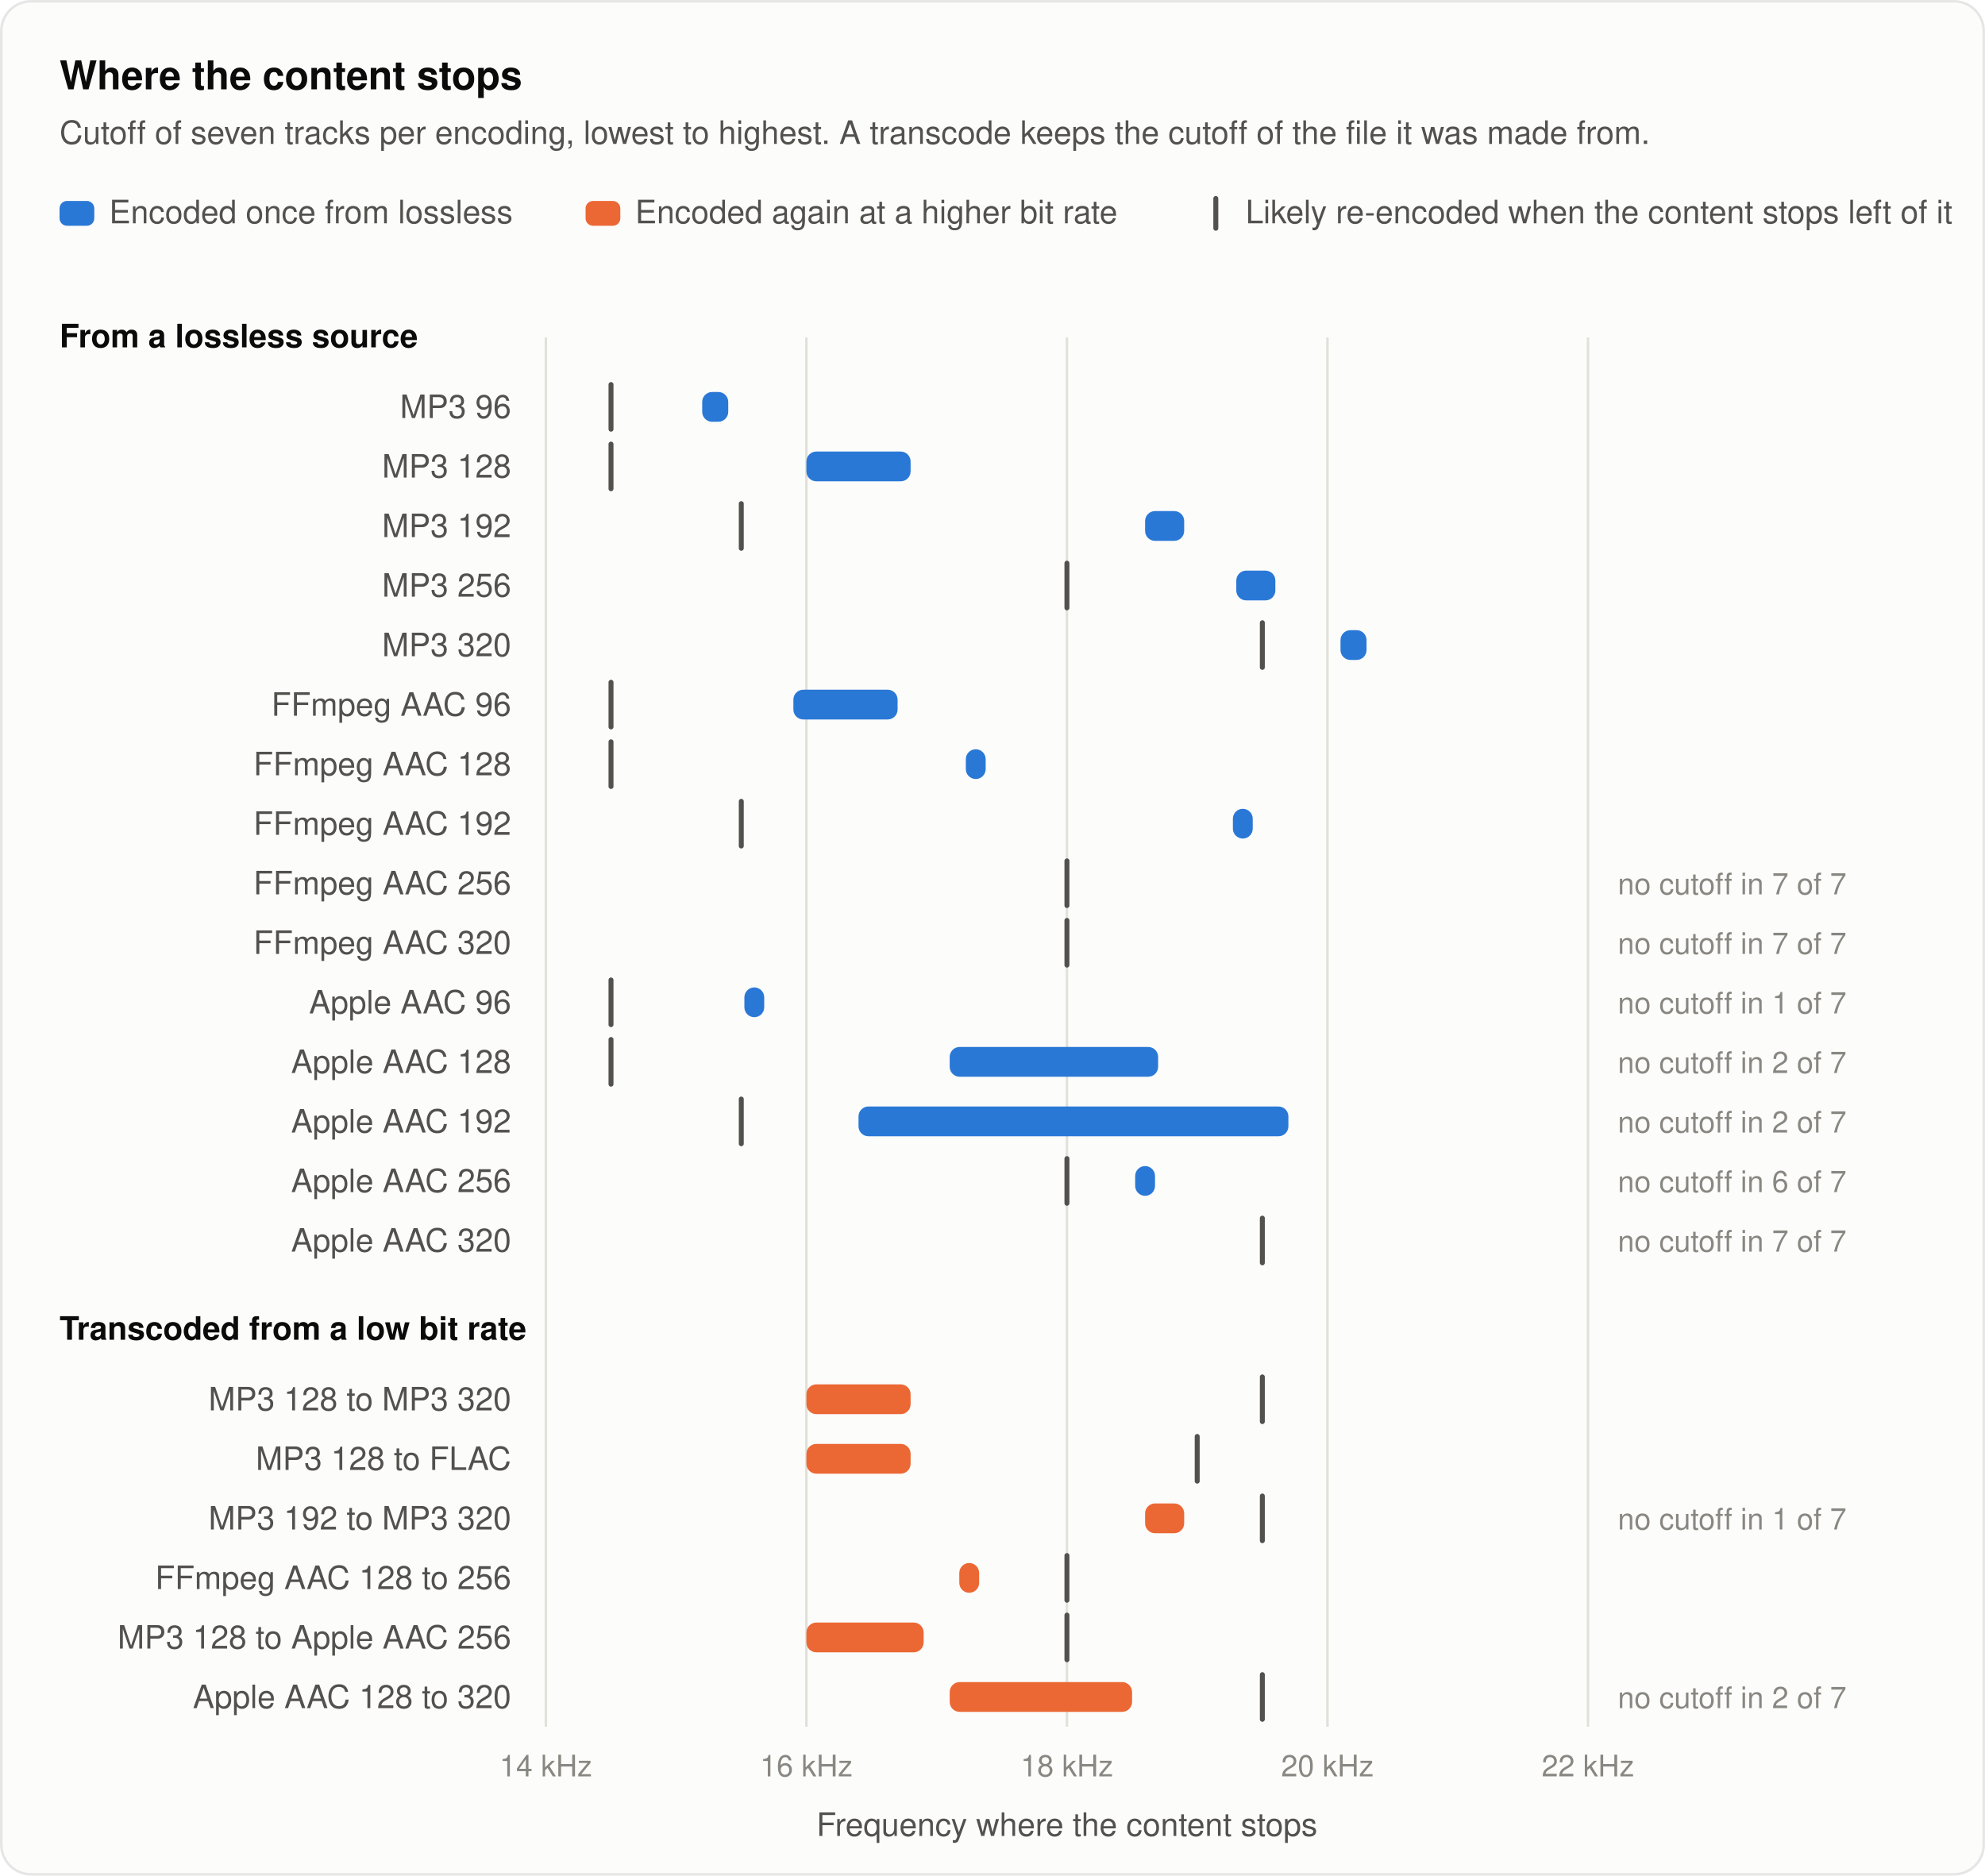
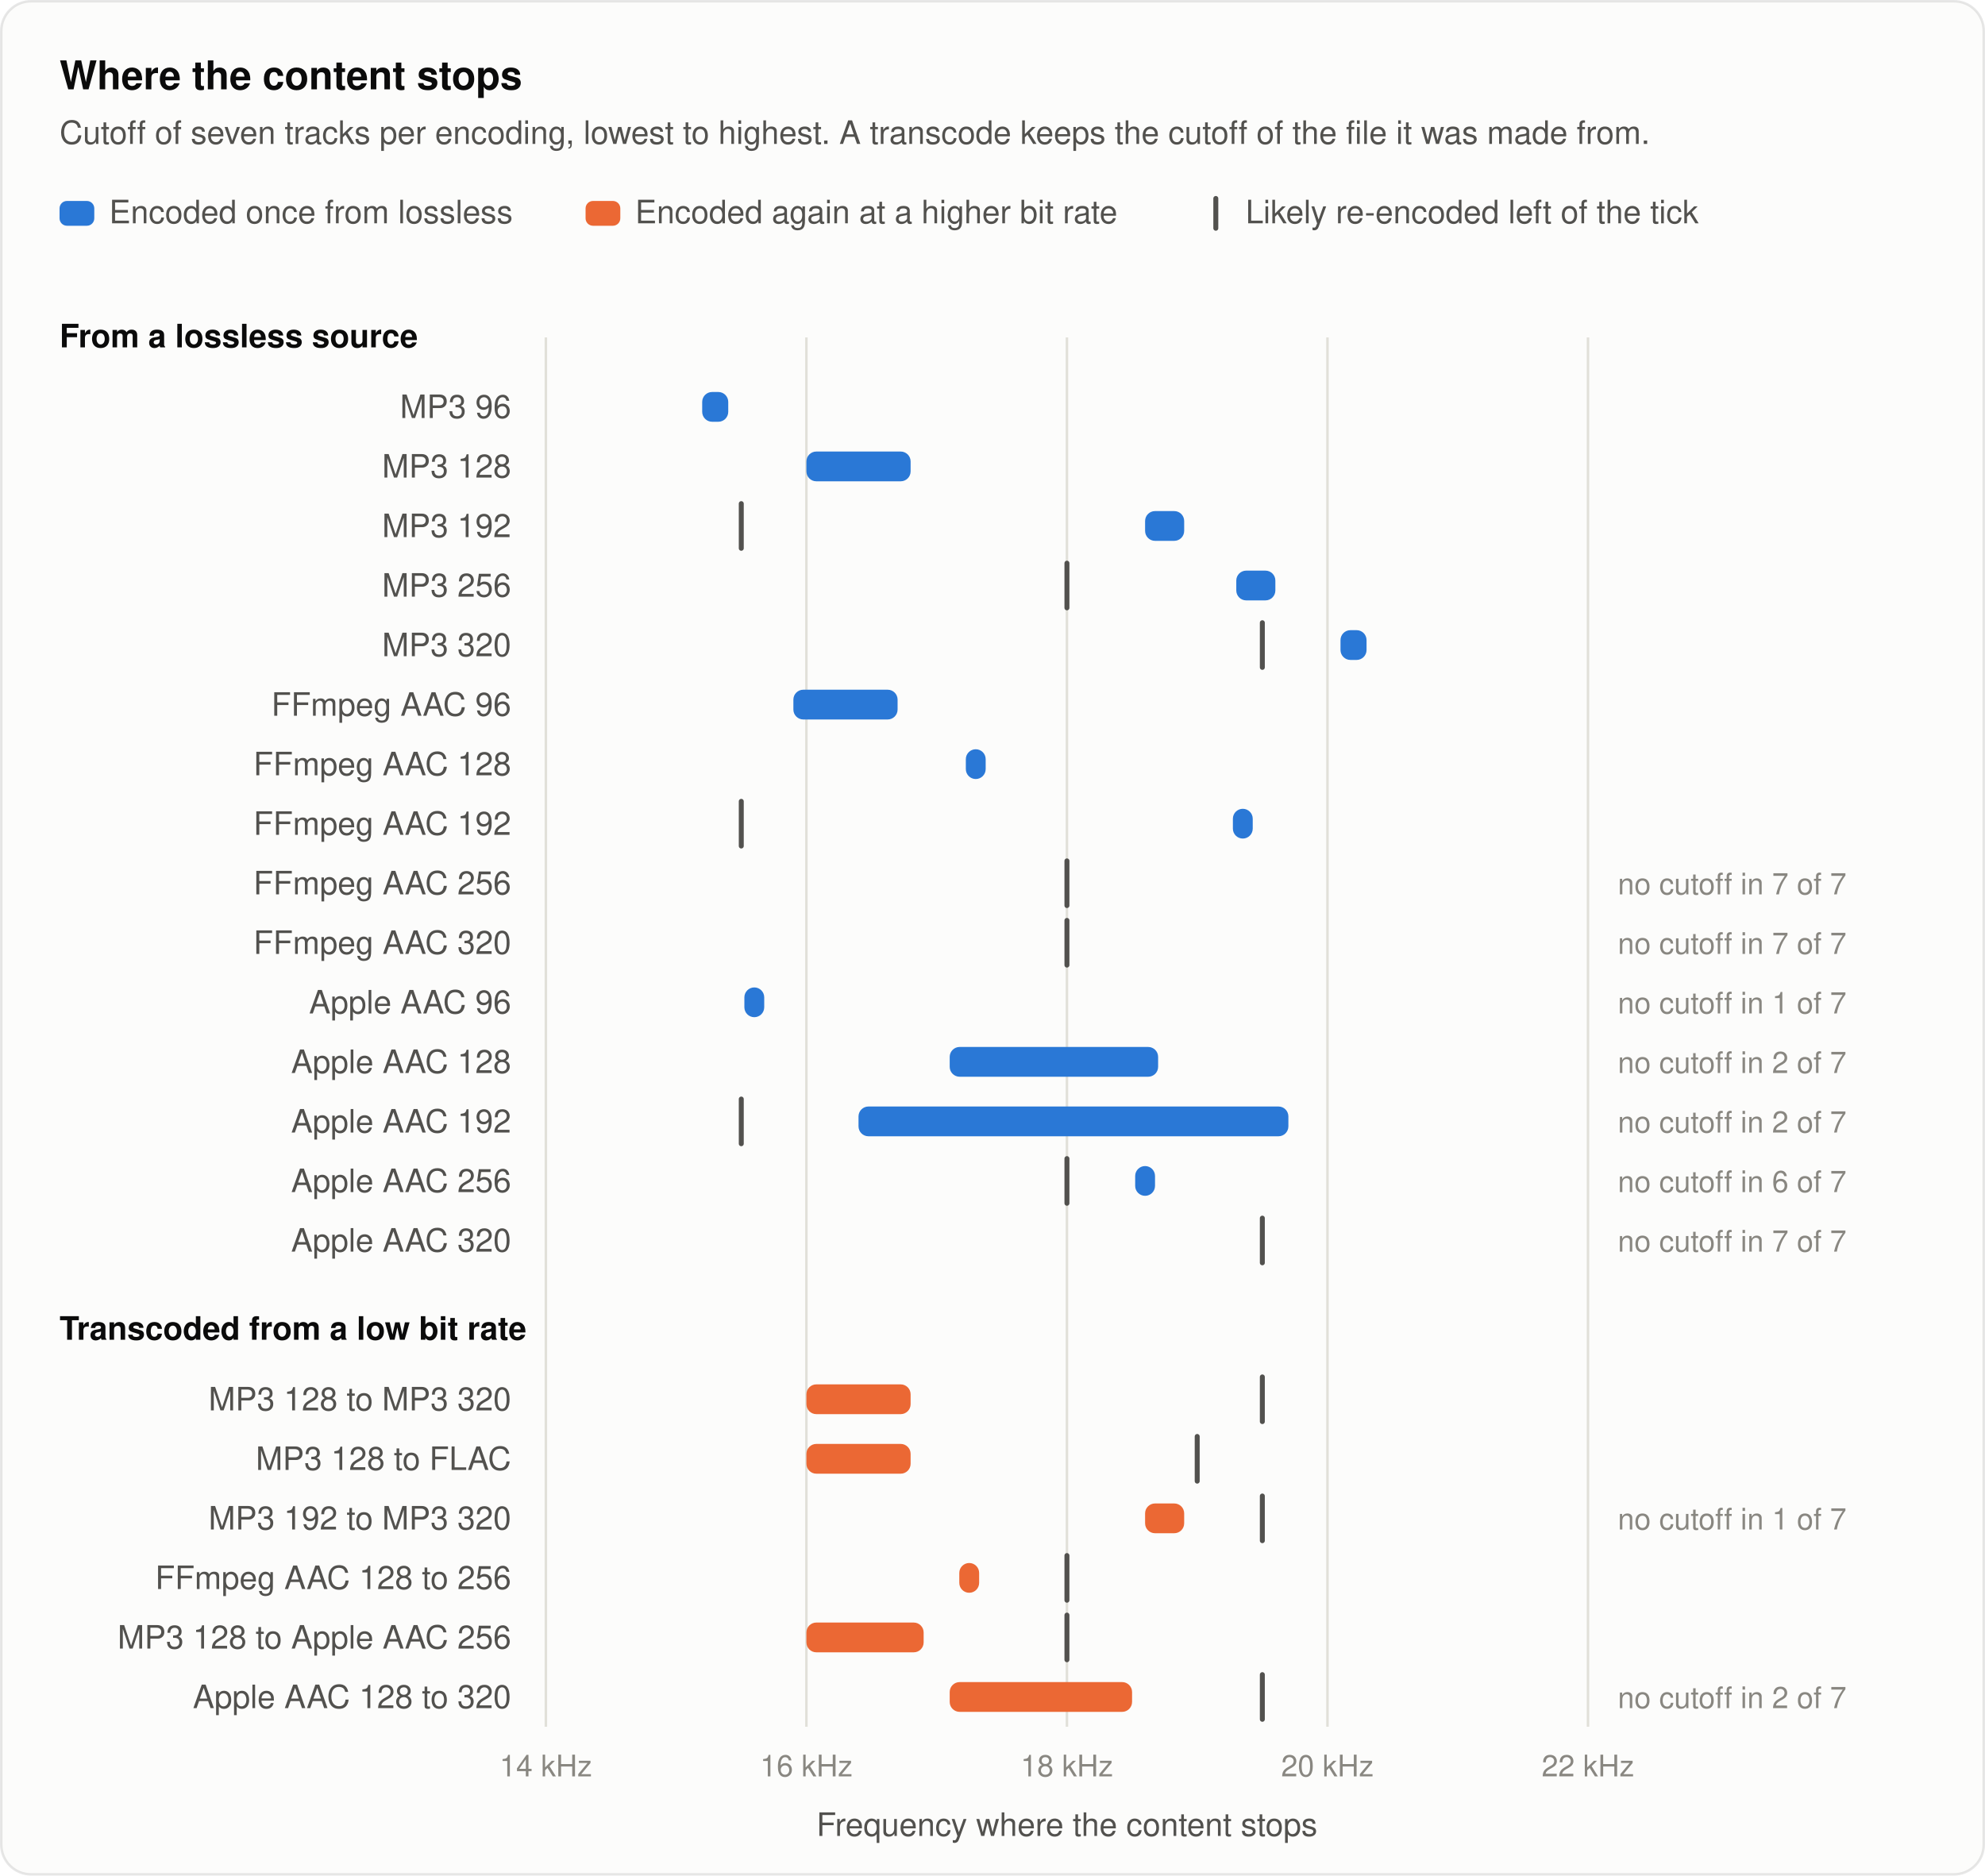
<svg xmlns="http://www.w3.org/2000/svg" width="800" height="756" viewBox="0 0 800 756" role="img" aria-labelledby="chart-title chart-desc" font-family="system-ui, -apple-system, &quot;Segoe UI&quot;, Helvetica, Arial, sans-serif">
  <style>
.surface { fill: #fcfcfb; stroke: rgba(11,11,11,0.10); }
.title { fill: #0b0b0b; font-size: 16px; font-weight: 600; }
.subtitle { fill: #52514e; font-size: 13px; }
.label { fill: #52514e; font-size: 13px; }
.value { fill: #0b0b0b; font-size: 13px; font-weight: 600; }
.tick { fill: #898781; font-size: 12px; font-variant-numeric: tabular-nums; }
.grid { stroke: #e1e0d9; stroke-width: 1; fill: none; }
.axis { stroke: #c3c2b7; stroke-width: 1; fill: none; }
.reference { stroke: #52514e; stroke-width: 2; fill: none; stroke-linecap: round; }
.zone { fill: #898781; fill-opacity: 0.12; }
.series-1-fill { fill: #2a78d6; }
.series-2-fill { fill: #eb6834; }
.series-3-fill { fill: #1baf7a; }
.series-1-line { stroke: #2a78d6; }
.series-2-line { stroke: #eb6834; }
.series-3-line { stroke: #1baf7a; }
.line { stroke-width: 2; fill: none; stroke-linejoin: round; stroke-linecap: round; }
.ring { stroke: #fcfcfb; stroke-width: 2; }
@media (prefers-color-scheme: dark) {
  .surface { fill: #1a1a19; stroke: rgba(255,255,255,0.10); }
  .title, .value { fill: #f0efec; }
  .subtitle, .label { fill: #c3c2b7; }
  .grid { stroke: #2c2c2a; }
  .axis { stroke: #383835; }
  .reference { stroke: #c3c2b7; }
  .zone { fill-opacity: 0.18; }
  .series-1-fill { fill: #3987e5; }
  .series-2-fill { fill: #d95926; }
  .series-3-fill { fill: #199e70; }
  .series-1-line { stroke: #3987e5; }
  .series-2-line { stroke: #d95926; }
  .series-3-line { stroke: #199e70; }
  .ring { stroke: #1a1a19; }
}
</style>
  <rect x="0.5" y="0.5" width="799" height="755" rx="12" class="surface" />
  <text x="24" y="36" class="title" text-anchor="start">Where the content stops</text>
  <text x="24" y="58" class="subtitle" text-anchor="start">Cutoff of seven tracks per encoding, lowest to highest. A transcode keeps the cutoff of the file it was made from.</text>
  <rect x="24" y="81" width="14" height="10" rx="3" class="series-1-fill" />
  <text x="44" y="90" class="label" text-anchor="start">Encoded once from lossless</text>
  <rect x="236" y="81" width="14" height="10" rx="3" class="series-2-fill" />
  <text x="256" y="90" class="label" text-anchor="start">Encoded again at a higher bit rate</text>
  <line x1="490" y1="80" x2="490" y2="92" class="reference" />
-   <text x="502" y="90" class="label" text-anchor="start">Likely re-encoded when the content stops left of it</text>
+   <text x="502" y="90" class="label" text-anchor="start">Likely re-encoded left of the tick</text>
  <line x1="220" y1="136" x2="220" y2="696" class="grid" />
  <text x="220" y="716" class="tick" text-anchor="middle">14 kHz</text>
  <line x1="325" y1="136" x2="325" y2="696" class="grid" />
  <text x="325" y="716" class="tick" text-anchor="middle">16 kHz</text>
  <line x1="430" y1="136" x2="430" y2="696" class="grid" />
  <text x="430" y="716" class="tick" text-anchor="middle">18 kHz</text>
  <line x1="535" y1="136" x2="535" y2="696" class="grid" />
  <text x="535" y="716" class="tick" text-anchor="middle">20 kHz</text>
  <line x1="640" y1="136" x2="640" y2="696" class="grid" />
  <text x="640" y="716" class="tick" text-anchor="middle">22 kHz</text>
  <text x="430" y="740" class="label" text-anchor="middle">Frequency where the content stops</text>
  <text x="24" y="140" class="value" text-anchor="start">From a lossless source</text>
  <text x="206" y="168.5" class="label" text-anchor="end">MP3 96</text>
  <rect x="283" y="158" width="10.5" height="12" rx="4" class="series-1-fill" />
-   <line x1="246.25" y1="155" x2="246.25" y2="173" class="reference" />
  <text x="206" y="192.5" class="label" text-anchor="end">MP3 128</text>
  <rect x="325" y="182" width="42" height="12" rx="4" class="series-1-fill" />
-   <line x1="246.25" y1="179" x2="246.25" y2="197" class="reference" />
  <text x="206" y="216.5" class="label" text-anchor="end">MP3 192</text>
  <rect x="461.5" y="206" width="15.75" height="12" rx="4" class="series-1-fill" />
  <line x1="298.75" y1="203" x2="298.75" y2="221" class="reference" />
  <text x="206" y="240.5" class="label" text-anchor="end">MP3 256</text>
  <rect x="498.25" y="230" width="15.75" height="12" rx="4" class="series-1-fill" />
  <line x1="430" y1="227" x2="430" y2="245" class="reference" />
  <text x="206" y="264.5" class="label" text-anchor="end">MP3 320</text>
  <rect x="540.25" y="254" width="10.5" height="12" rx="4" class="series-1-fill" />
  <line x1="508.75" y1="251" x2="508.75" y2="269" class="reference" />
  <text x="206" y="288.5" class="label" text-anchor="end">FFmpeg AAC 96</text>
  <rect x="319.75" y="278" width="42" height="12" rx="4" class="series-1-fill" />
-   <line x1="246.25" y1="275" x2="246.25" y2="293" class="reference" />
  <text x="206" y="312.5" class="label" text-anchor="end">FFmpeg AAC 128</text>
  <rect x="389.25" y="302" width="8" height="12" rx="4" class="series-1-fill" />
-   <line x1="246.25" y1="299" x2="246.25" y2="317" class="reference" />
  <text x="206" y="336.5" class="label" text-anchor="end">FFmpeg AAC 192</text>
  <rect x="496.88" y="326" width="8" height="12" rx="4" class="series-1-fill" />
  <line x1="298.75" y1="323" x2="298.75" y2="341" class="reference" />
  <text x="206" y="360.5" class="label" text-anchor="end">FFmpeg AAC 256</text>
  <line x1="430" y1="347" x2="430" y2="365" class="reference" />
  <text x="652" y="360.5" class="tick" text-anchor="start">no cutoff in 7 of 7</text>
  <text x="206" y="384.5" class="label" text-anchor="end">FFmpeg AAC 320</text>
  <line x1="430" y1="371" x2="430" y2="389" class="reference" />
  <text x="652" y="384.5" class="tick" text-anchor="start">no cutoff in 7 of 7</text>
  <text x="206" y="408.5" class="label" text-anchor="end">Apple AAC 96</text>
  <rect x="300" y="398" width="8" height="12" rx="4" class="series-1-fill" />
-   <line x1="246.25" y1="395" x2="246.25" y2="413" class="reference" />
  <text x="652" y="408.5" class="tick" text-anchor="start">no cutoff in 1 of 7</text>
  <text x="206" y="432.5" class="label" text-anchor="end">Apple AAC 128</text>
  <rect x="382.75" y="422" width="84" height="12" rx="4" class="series-1-fill" />
-   <line x1="246.25" y1="419" x2="246.25" y2="437" class="reference" />
  <text x="652" y="432.5" class="tick" text-anchor="start">no cutoff in 2 of 7</text>
  <text x="206" y="456.5" class="label" text-anchor="end">Apple AAC 192</text>
  <rect x="346" y="446" width="173.25" height="12" rx="4" class="series-1-fill" />
  <line x1="298.75" y1="443" x2="298.75" y2="461" class="reference" />
  <text x="652" y="456.5" class="tick" text-anchor="start">no cutoff in 2 of 7</text>
  <text x="206" y="480.5" class="label" text-anchor="end">Apple AAC 256</text>
  <rect x="457.5" y="470" width="8" height="12" rx="4" class="series-1-fill" />
  <line x1="430" y1="467" x2="430" y2="485" class="reference" />
  <text x="652" y="480.5" class="tick" text-anchor="start">no cutoff in 6 of 7</text>
  <text x="206" y="504.5" class="label" text-anchor="end">Apple AAC 320</text>
  <line x1="508.75" y1="491" x2="508.75" y2="509" class="reference" />
  <text x="652" y="504.5" class="tick" text-anchor="start">no cutoff in 7 of 7</text>
  <text x="24" y="540" class="value" text-anchor="start">Transcoded from a low bit rate</text>
  <text x="206" y="568.5" class="label" text-anchor="end">MP3 128 to MP3 320</text>
  <rect x="325" y="558" width="42" height="12" rx="4" class="series-2-fill" />
  <line x1="508.75" y1="555" x2="508.75" y2="573" class="reference" />
  <text x="206" y="592.5" class="label" text-anchor="end">MP3 128 to FLAC</text>
  <rect x="325" y="582" width="42" height="12" rx="4" class="series-2-fill" />
  <line x1="482.5" y1="579" x2="482.5" y2="597" class="reference" />
  <text x="206" y="616.5" class="label" text-anchor="end">MP3 192 to MP3 320</text>
  <rect x="461.5" y="606" width="15.75" height="12" rx="4" class="series-2-fill" />
  <line x1="508.75" y1="603" x2="508.75" y2="621" class="reference" />
  <text x="652" y="616.5" class="tick" text-anchor="start">no cutoff in 1 of 7</text>
  <text x="206" y="640.5" class="label" text-anchor="end">FFmpeg AAC 128 to 256</text>
  <rect x="386.62" y="630" width="8" height="12" rx="4" class="series-2-fill" />
  <line x1="430" y1="627" x2="430" y2="645" class="reference" />
  <text x="206" y="664.5" class="label" text-anchor="end">MP3 128 to Apple AAC 256</text>
  <rect x="325" y="654" width="47.25" height="12" rx="4" class="series-2-fill" />
  <line x1="430" y1="651" x2="430" y2="669" class="reference" />
  <text x="206" y="688.5" class="label" text-anchor="end">Apple AAC 128 to 320</text>
  <rect x="382.75" y="678" width="73.5" height="12" rx="4" class="series-2-fill" />
  <line x1="508.75" y1="675" x2="508.75" y2="693" class="reference" />
  <text x="652" y="688.5" class="tick" text-anchor="start">no cutoff in 2 of 7</text>
</svg>
